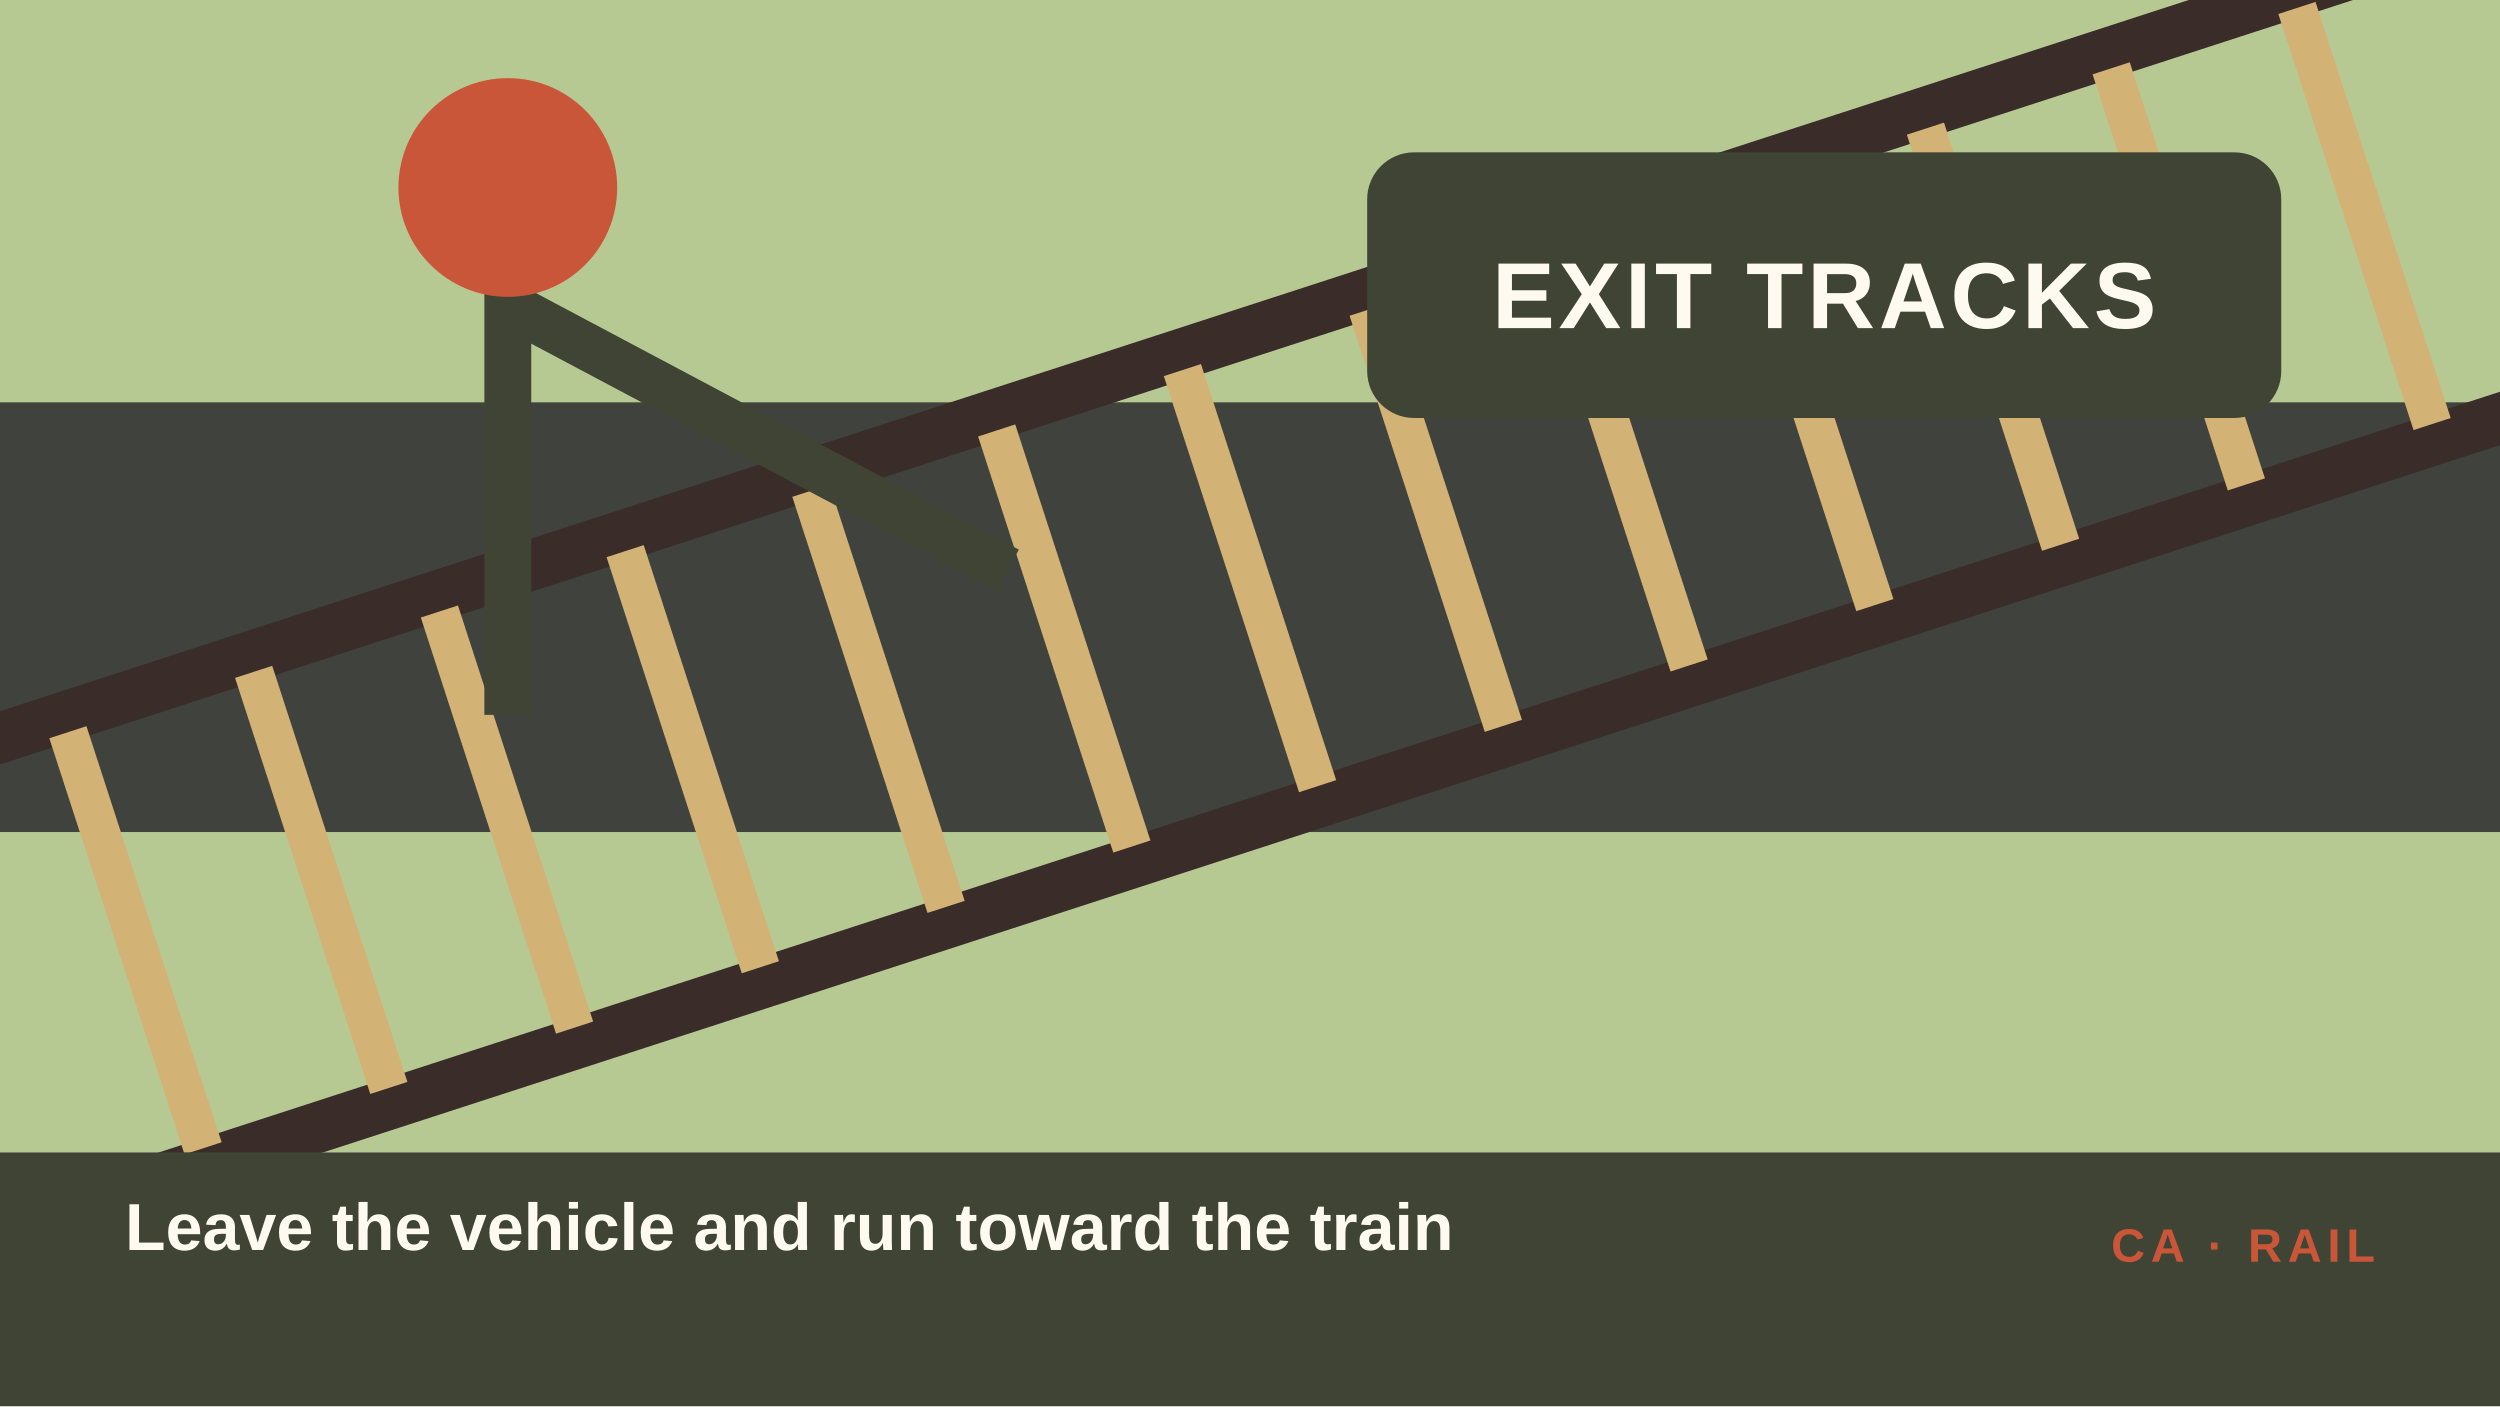
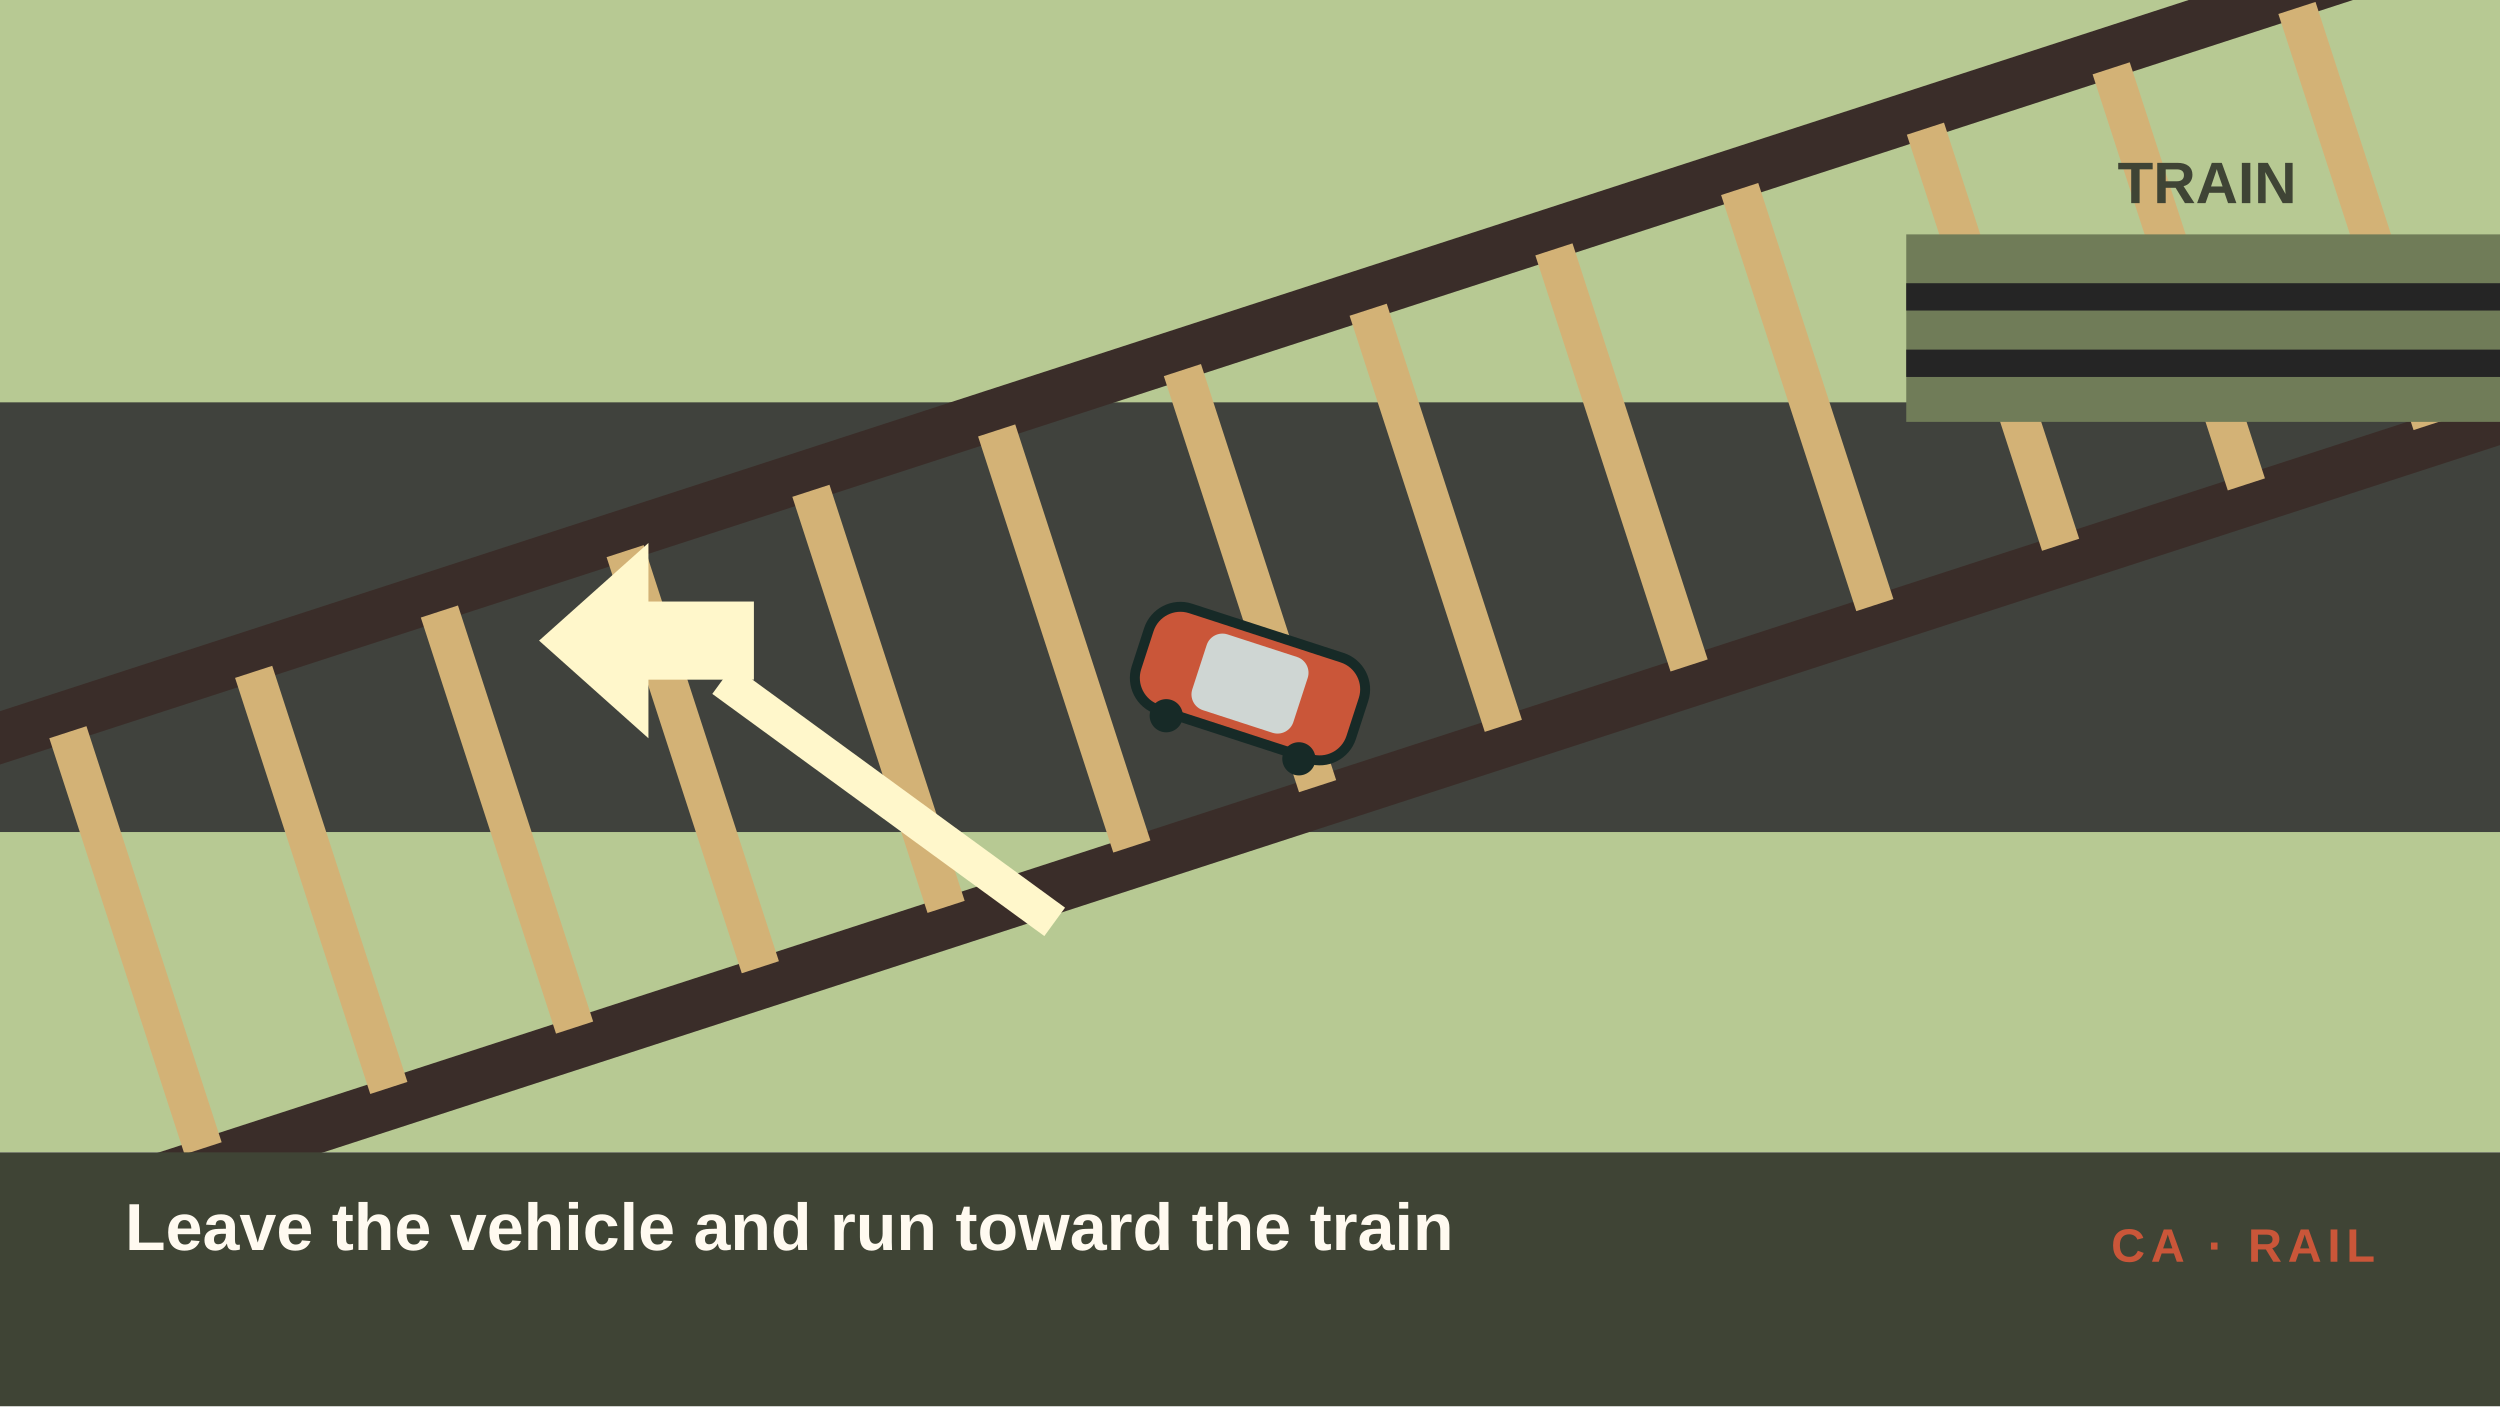
<svg xmlns="http://www.w3.org/2000/svg" viewBox="0 0 640 360" data-card-id="conditions-12" role="img" aria-labelledby="title-conditions-12">
  <rect width="640" height="295" fill="#b7c993" />
  <rect x="0" y="103" width="640" height="110" fill="#40423d" />
  <g transform="rotate(-18 320 148)">
    <path d="M0 88H640M0 208H640" stroke="#3a2d29" stroke-width="13" />
    <path d="M20 92V204M70 92V204M120 92V204M170 92V204M220 92V204M270 92V204M320 92V204M370 92V204M420 92V204M470 92V204M520 92V204M570 92V204M620 92V204" stroke="#d3b276" stroke-width="10" />
  </g>
-   <path d="M130 52V183M130 78L258 146" stroke="#3f4435" stroke-width="12" />
-   <circle cx="130" cy="48" r="28" fill="#ca5639" />
-   <rect x="350" y="39" width="234" height="68" rx="12" fill="#3f4435" />
-   <text x="467" y="84" fill="#fffaf0" font-family="Arial, sans-serif" font-size="24" font-weight="800" text-anchor="middle" letter-spacing="1">EXIT TRACKS</text>
+   <path data-rail-safety="run-toward-train" d="M270 236L185 174" fill="none" stroke="#fff7cb" stroke-width="9" />
+   <g transform="translate(173 164)">
+     <path d="M20 -10H-7V-25L-35 0L-7 25V10H20Z" fill="#fff7cb" />
+   </g>
+   <g transform="translate(320 175) rotate(18) scale(0.85)">
+     <rect x="-34" y="-16" width="68" height="32" rx="10" fill="#ca5639" stroke="#172a27" stroke-width="3" />
+     <rect x="-16" y="-12" width="32" height="24" rx="5" fill="#cfe4e3" opacity=".9" />
+     <circle cx="-21" cy="17" r="5" fill="#172a27" />
+     <circle cx="21" cy="17" r="5" fill="#172a27" />
+   </g>
+   <path d="M488 60H640V108H488Z" fill="#707c58" />
+   <path d="M488 76H640M488 93H640" stroke="#252525" stroke-width="7" />
+   <text x="565" y="52" fill="#3f4435" font-family="Arial, sans-serif" font-size="15" font-weight="800" text-anchor="middle">TRAIN</text>
  <rect y="295" width="640" height="65" fill="#3f4435" />
  <text x="608" y="323" fill="#ca5639" font-family="Arial, sans-serif" font-size="12" font-weight="800" text-anchor="end" letter-spacing="1.5">CA · RAIL</text>
  <text x="32" y="320" fill="#fffaf0" font-family="Arial, sans-serif" font-size="17" font-weight="700">
    <tspan x="32" dy="0">Leave the vehicle and run toward the train</tspan>
  </text>
</svg>
